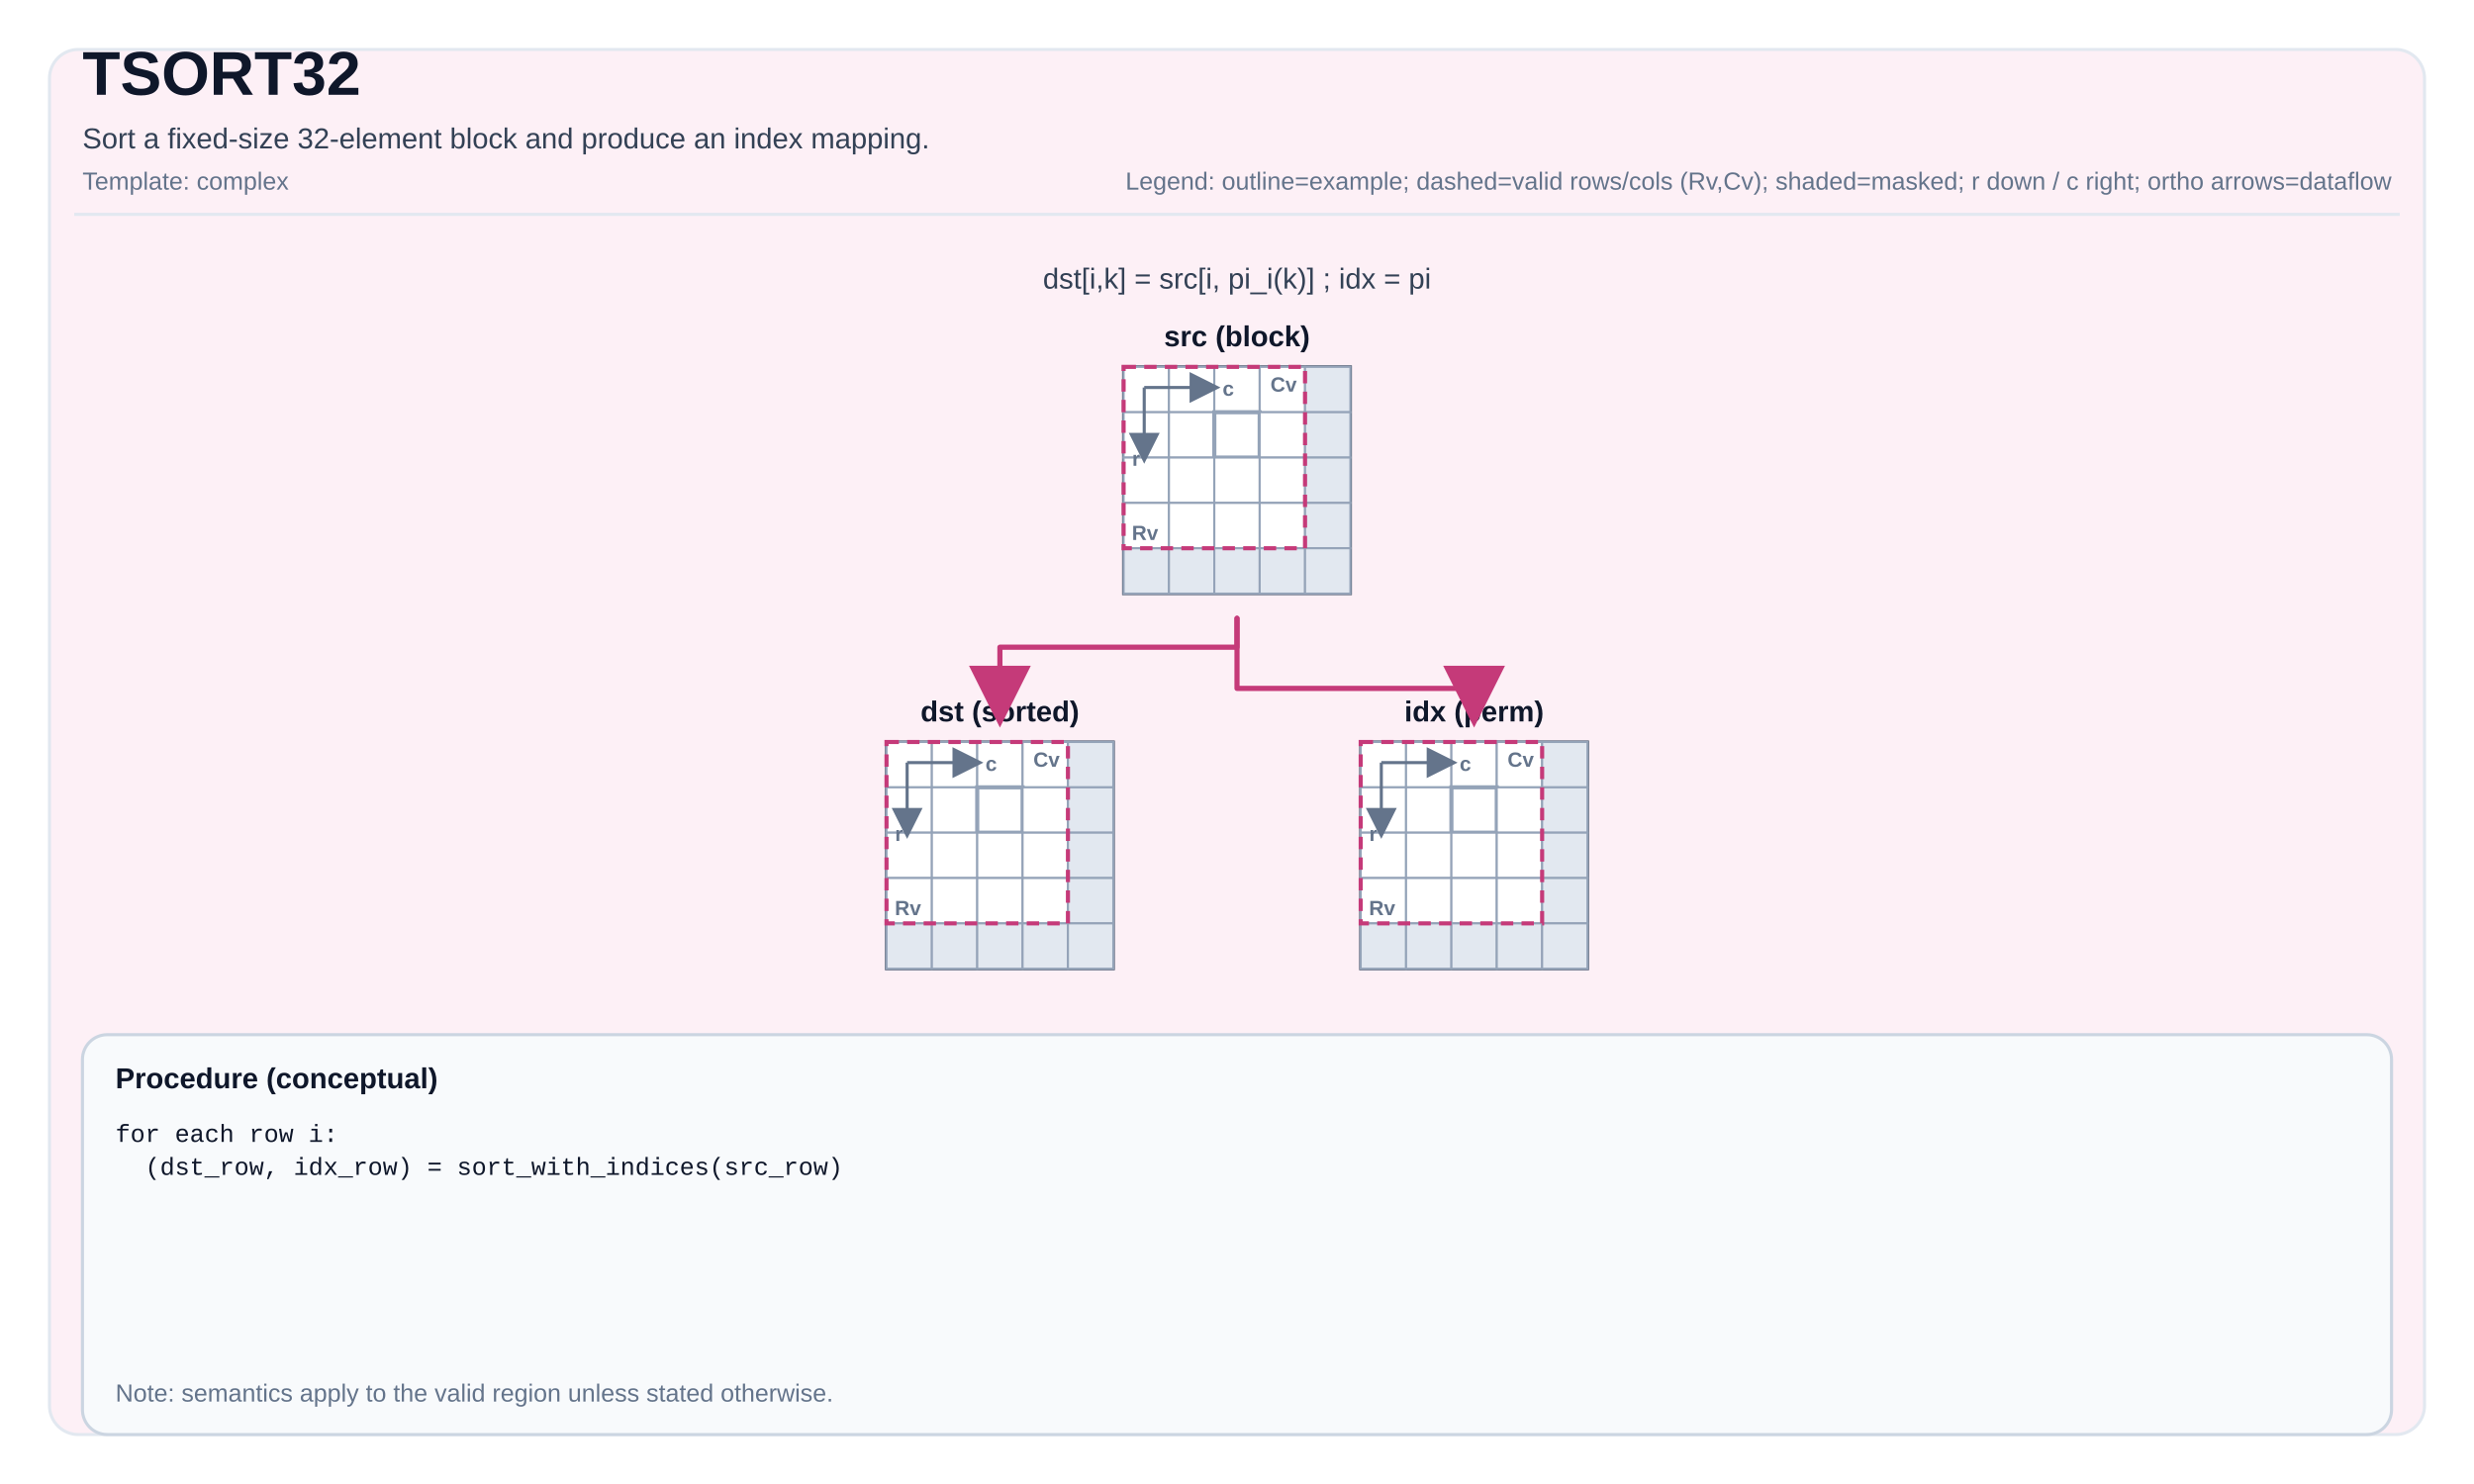
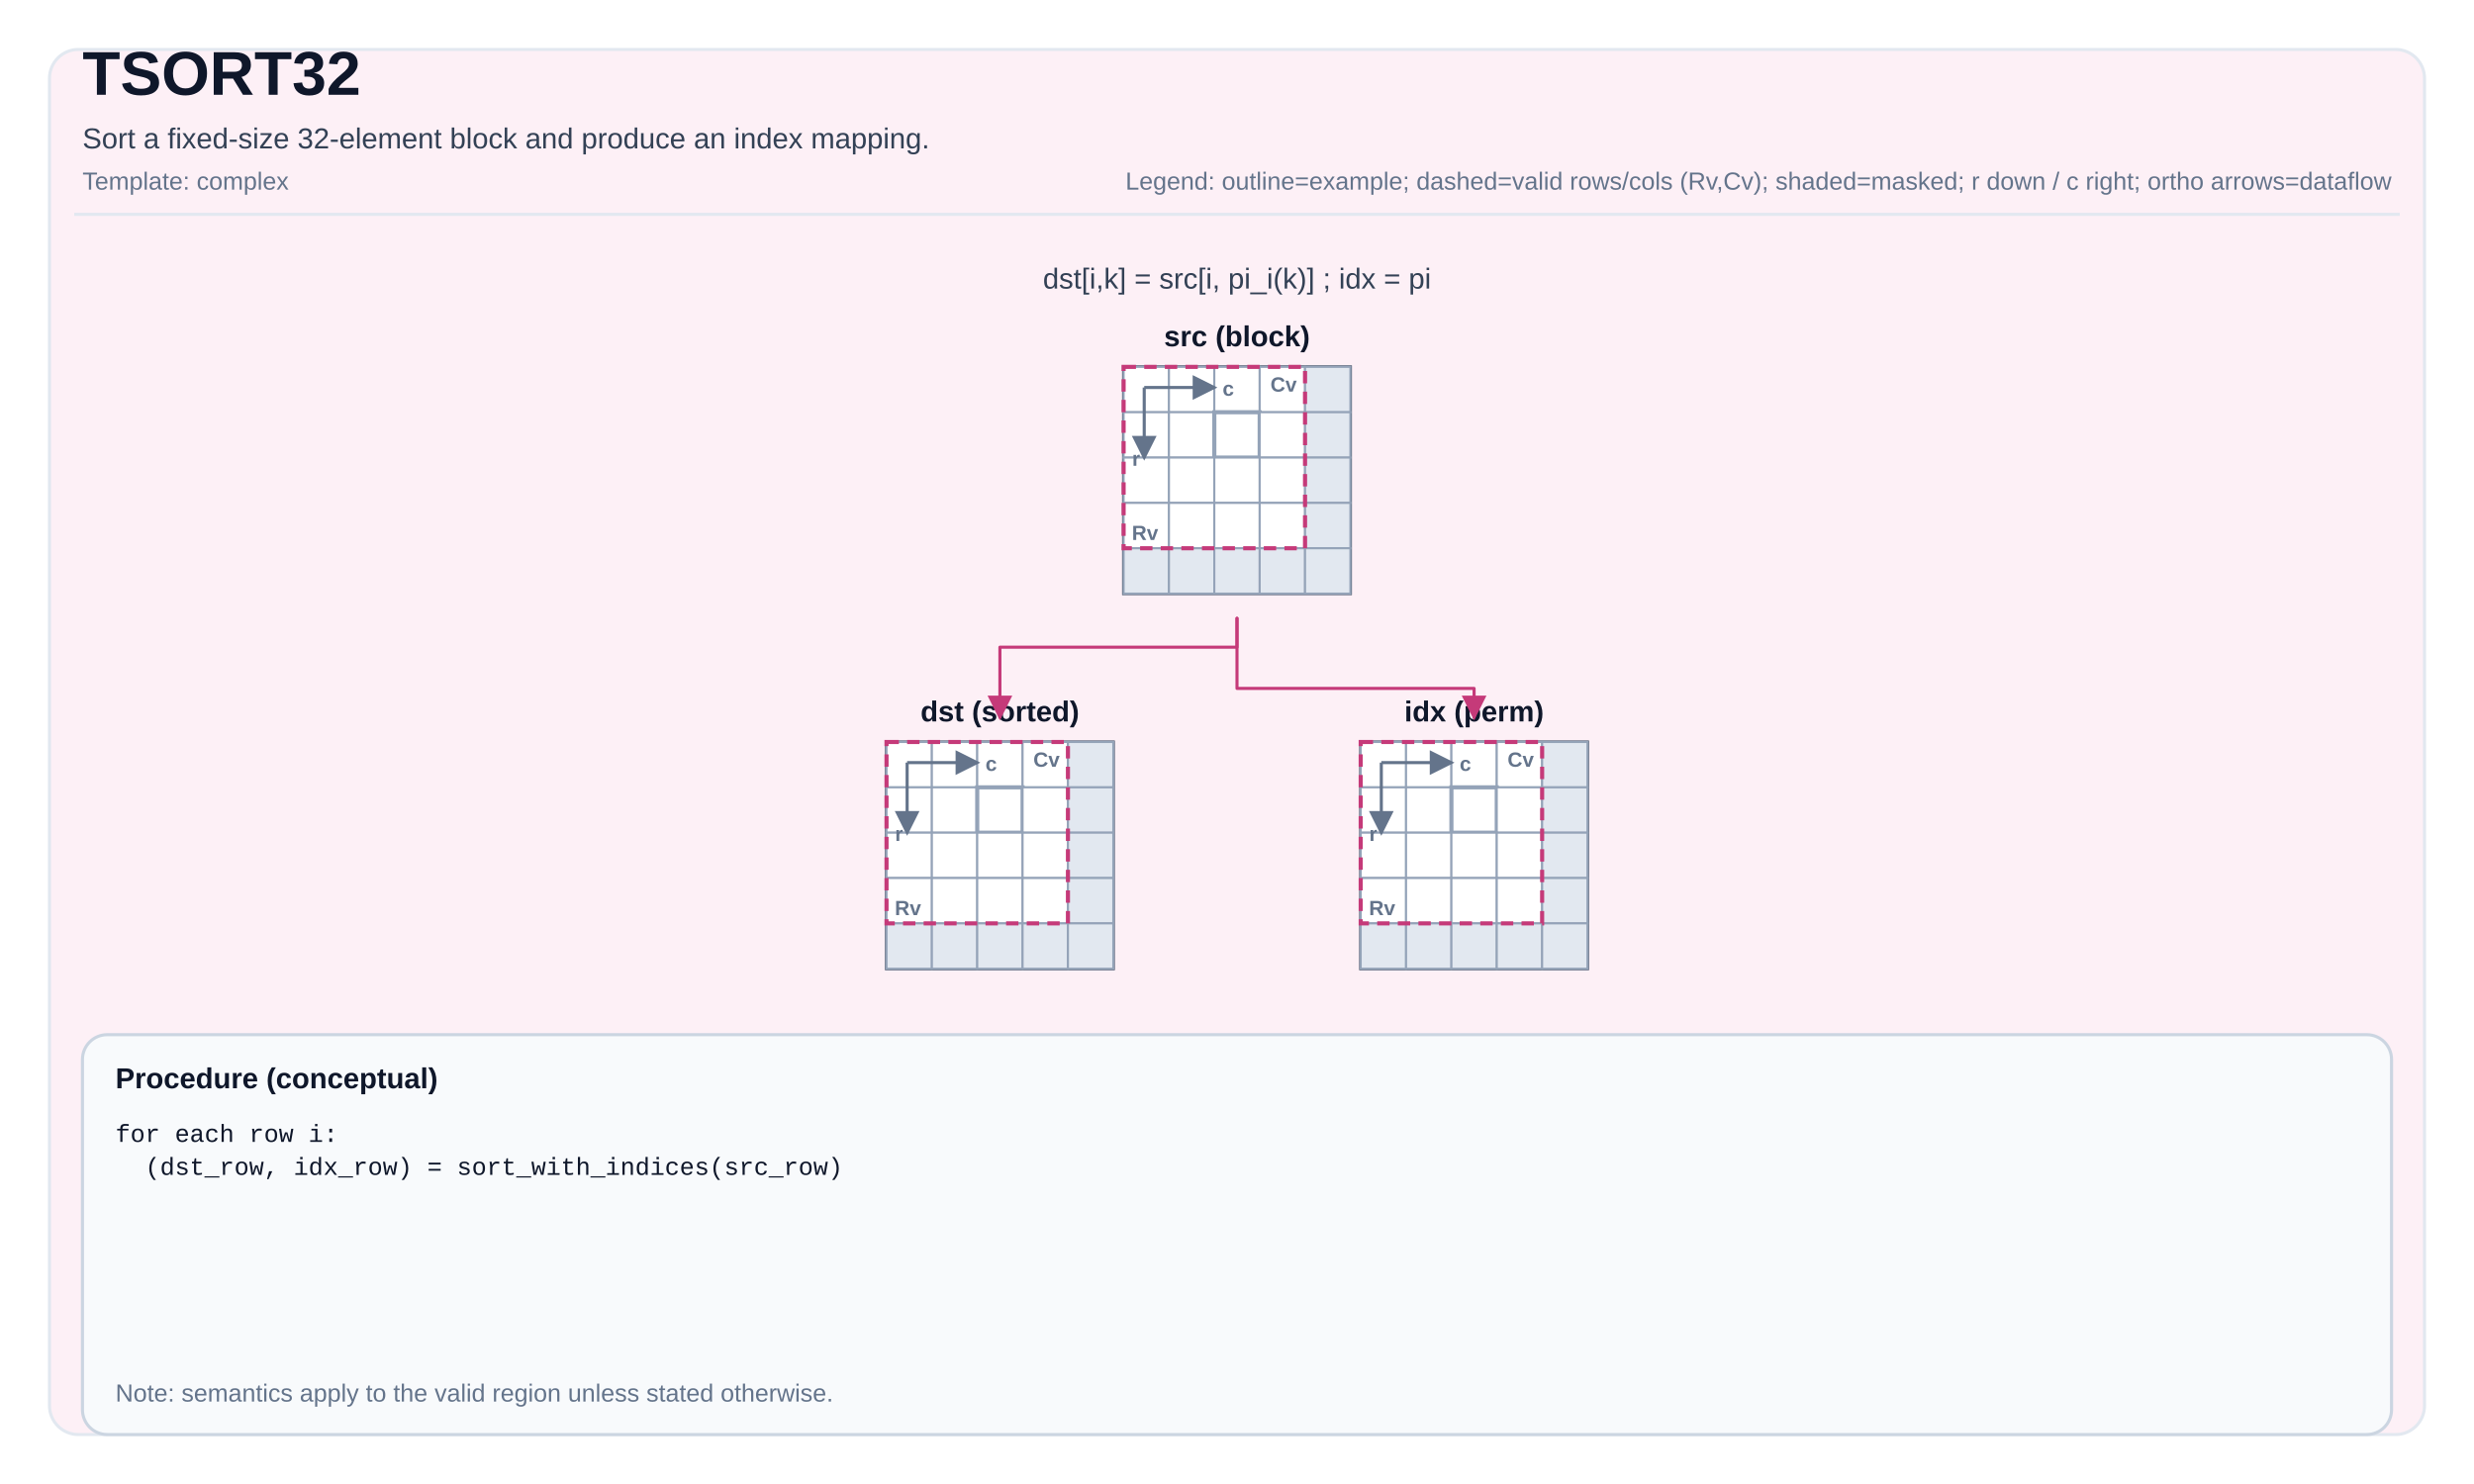
<svg xmlns="http://www.w3.org/2000/svg" width="1200" height="720" viewBox="0 0 1200 720" role="img" aria-label="TSORT32 tile operation diagram">
  <defs>
-     <marker id="arrow" markerWidth="12" markerHeight="12" refX="10" refY="6" orient="auto">
-       <path d="M0,0 L0,12 L12,6 z" fill="#C53A79" />
+     <marker id="arrow" markerWidth="8" markerHeight="8" refX="7" refY="4" orient="auto">
+       <path d="M0,0 L0,8 L8,4 z" fill="#C53A79" />
    </marker>
-     <marker id="axisArrow" markerWidth="10" markerHeight="10" refX="8" refY="5" orient="auto">
-       <path d="M0,0 L0,10 L10,5 z" fill="#64748b" />
+     <marker id="axisArrow" markerWidth="8" markerHeight="8" refX="7" refY="4" orient="auto">
+       <path d="M0,0 L0,8 L8,4 z" fill="#64748b" />
    </marker>
  </defs>
  <style>
svg { font-family: Arial, Helvetica, sans-serif; }
.title { font-size: 30px; font-weight: 700; fill: #0f172a; }
.subtitle { font-size: 14px; fill: #334155; }
.meta { font-size: 12px; fill: #64748b; }
.frame { fill: white; }
.panel { fill: #FDF0F6; stroke: #e2e8f0; stroke-width: 1.5; rx: 14; }
.tileLabel { font-size: 14px; font-weight: 700; fill: #0f172a; }
.tileBorder { fill: none; stroke: #475569; stroke-width: 1.5; }
.cell { fill: #ffffff; stroke: #94a3b8; stroke-width: 1; }
.cellMasked { fill: #e2e8f0; }
.cellHL { stroke-width: 2; }
.cellText { font-family: ui-monospace, SFMono-Regular, Menlo, Monaco, Consolas, 'Liberation Mono', 'Courier New', monospace; font-size: 10px; fill: #0f172a; }
- .arrow { stroke-width: 2.5; fill: none; stroke-linejoin: round; stroke-linecap: round; }
+ .arrow { stroke-width: 1.5; fill: none; stroke-linejoin: round; stroke-linecap: round; }
.axisLine { stroke: #64748b; stroke-width: 1.5; fill: none; }
.axisText { font-size: 10px; fill: #64748b; font-weight: 700; }
.opCircle { fill: #ffffff; stroke-width: 2; }
.opRect { fill: #ffffff; stroke-width: 2; }
.opText { font-size: 10px; font-weight: 800; fill: #0f172a; }
.procBox { fill: #f8fafc; stroke: #cbd5e1; stroke-width: 1.5; rx: 12; }
.procTitle { font-size: 14px; font-weight: 700; fill: #0f172a; }
.procText { font-family: ui-monospace, SFMono-Regular, Menlo, Monaco, Consolas, 'Liberation Mono', 'Courier New', monospace; font-size: 12px; fill: #0f172a; }
.smallLabel { font-size: 12px; fill: #334155; }
.scalarBox { fill: #ffffff; stroke: #cbd5e1; stroke-width: 1.5; }
.scalarValue { font-size: 16px; font-weight: 700; }
.validBox { fill: none; stroke-width: 2; stroke-dasharray: 6 4; }
</style>
  <rect x="0" y="0" width="1200" height="720" class="frame" />
  <rect x="24" y="24" width="1152" height="672" class="panel" />
  <text x="40" y="46" class="title">TSORT32</text>
  <text x="40" y="72" class="subtitle">Sort a fixed-size 32-element block and produce an index mapping.</text>
  <text x="40" y="92" class="meta">Template: complex</text>
  <text x="1160" y="92" class="meta" text-anchor="end">Legend: outline=example; dashed=valid rows/cols (Rv,Cv); shaded=masked; r down / c right; ortho arrows=dataflow</text>
  <line x1="36" y1="104" x2="1164" y2="104" stroke="#e2e8f0" stroke-width="1.5" />
  <text x="600" y="140" class="subtitle" text-anchor="middle" fill="#C53A79">dst[i,k] = src[i, pi_i(k)] ; idx = pi</text>
  <text x="600" y="168" class="tileLabel" text-anchor="middle">src (block)</text>
  <rect x="545" y="178" width="110" height="110" class="tileBorder" />
  <rect x="545" y="178" width="22" height="22" class="cell" />
  <rect x="567" y="178" width="22" height="22" class="cell" />
  <rect x="589" y="178" width="22" height="22" class="cell" />
  <rect x="611" y="178" width="22" height="22" class="cell" />
  <rect x="633" y="178" width="22" height="22" class="cell cellMasked" />
  <rect x="545" y="200" width="22" height="22" class="cell" />
  <rect x="567" y="200" width="22" height="22" class="cell" />
  <rect x="589" y="200" width="22" height="22" class="cell cellHL" stroke="#C53A79" />
  <rect x="611" y="200" width="22" height="22" class="cell" />
  <rect x="633" y="200" width="22" height="22" class="cell cellMasked" />
  <rect x="545" y="222" width="22" height="22" class="cell" />
  <rect x="567" y="222" width="22" height="22" class="cell" />
  <rect x="589" y="222" width="22" height="22" class="cell" />
  <rect x="611" y="222" width="22" height="22" class="cell" />
  <rect x="633" y="222" width="22" height="22" class="cell cellMasked" />
  <rect x="545" y="244" width="22" height="22" class="cell" />
  <rect x="567" y="244" width="22" height="22" class="cell" />
  <rect x="589" y="244" width="22" height="22" class="cell" />
  <rect x="611" y="244" width="22" height="22" class="cell" />
  <rect x="633" y="244" width="22" height="22" class="cell cellMasked" />
  <rect x="545" y="266" width="22" height="22" class="cell cellMasked" />
  <rect x="567" y="266" width="22" height="22" class="cell cellMasked" />
  <rect x="589" y="266" width="22" height="22" class="cell cellMasked" />
  <rect x="611" y="266" width="22" height="22" class="cell cellMasked" />
  <rect x="633" y="266" width="22" height="22" class="cell cellMasked" />
  <rect x="545" y="178" width="88" height="88" class="validBox" stroke="#C53A79" />
  <text x="549" y="262" class="axisText">Rv</text>
  <text x="629" y="190" class="axisText" text-anchor="end">Cv</text>
  <path d="M 555 188 L 589 188" class="axisLine" marker-end="url(#axisArrow)" />
  <path d="M 555 188 L 555 222" class="axisLine" marker-end="url(#axisArrow)" />
  <text x="593" y="192" class="axisText">c</text>
  <text x="553" y="226" class="axisText" text-anchor="end">r</text>
  <text x="485" y="350" class="tileLabel" text-anchor="middle">dst (sorted)</text>
  <rect x="430" y="360" width="110" height="110" class="tileBorder" />
  <rect x="430" y="360" width="22" height="22" class="cell" />
  <rect x="452" y="360" width="22" height="22" class="cell" />
  <rect x="474" y="360" width="22" height="22" class="cell" />
  <rect x="496" y="360" width="22" height="22" class="cell" />
  <rect x="518" y="360" width="22" height="22" class="cell cellMasked" />
  <rect x="430" y="382" width="22" height="22" class="cell" />
  <rect x="452" y="382" width="22" height="22" class="cell" />
  <rect x="474" y="382" width="22" height="22" class="cell cellHL" stroke="#C53A79" />
  <rect x="496" y="382" width="22" height="22" class="cell" />
  <rect x="518" y="382" width="22" height="22" class="cell cellMasked" />
  <rect x="430" y="404" width="22" height="22" class="cell" />
  <rect x="452" y="404" width="22" height="22" class="cell" />
  <rect x="474" y="404" width="22" height="22" class="cell" />
  <rect x="496" y="404" width="22" height="22" class="cell" />
  <rect x="518" y="404" width="22" height="22" class="cell cellMasked" />
  <rect x="430" y="426" width="22" height="22" class="cell" />
  <rect x="452" y="426" width="22" height="22" class="cell" />
  <rect x="474" y="426" width="22" height="22" class="cell" />
  <rect x="496" y="426" width="22" height="22" class="cell" />
  <rect x="518" y="426" width="22" height="22" class="cell cellMasked" />
  <rect x="430" y="448" width="22" height="22" class="cell cellMasked" />
  <rect x="452" y="448" width="22" height="22" class="cell cellMasked" />
  <rect x="474" y="448" width="22" height="22" class="cell cellMasked" />
  <rect x="496" y="448" width="22" height="22" class="cell cellMasked" />
  <rect x="518" y="448" width="22" height="22" class="cell cellMasked" />
  <rect x="430" y="360" width="88" height="88" class="validBox" stroke="#C53A79" />
  <text x="434" y="444" class="axisText">Rv</text>
  <text x="514" y="372" class="axisText" text-anchor="end">Cv</text>
  <path d="M 440 370 L 474 370" class="axisLine" marker-end="url(#axisArrow)" />
  <path d="M 440 370 L 440 404" class="axisLine" marker-end="url(#axisArrow)" />
  <text x="478" y="374" class="axisText">c</text>
  <text x="438" y="408" class="axisText" text-anchor="end">r</text>
  <text x="715" y="350" class="tileLabel" text-anchor="middle">idx (perm)</text>
  <rect x="660" y="360" width="110" height="110" class="tileBorder" />
  <rect x="660" y="360" width="22" height="22" class="cell" />
  <rect x="682" y="360" width="22" height="22" class="cell" />
  <rect x="704" y="360" width="22" height="22" class="cell" />
  <rect x="726" y="360" width="22" height="22" class="cell" />
  <rect x="748" y="360" width="22" height="22" class="cell cellMasked" />
  <rect x="660" y="382" width="22" height="22" class="cell" />
  <rect x="682" y="382" width="22" height="22" class="cell" />
  <rect x="704" y="382" width="22" height="22" class="cell cellHL" stroke="#C53A79" />
  <rect x="726" y="382" width="22" height="22" class="cell" />
  <rect x="748" y="382" width="22" height="22" class="cell cellMasked" />
  <rect x="660" y="404" width="22" height="22" class="cell" />
  <rect x="682" y="404" width="22" height="22" class="cell" />
  <rect x="704" y="404" width="22" height="22" class="cell" />
  <rect x="726" y="404" width="22" height="22" class="cell" />
  <rect x="748" y="404" width="22" height="22" class="cell cellMasked" />
  <rect x="660" y="426" width="22" height="22" class="cell" />
  <rect x="682" y="426" width="22" height="22" class="cell" />
  <rect x="704" y="426" width="22" height="22" class="cell" />
  <rect x="726" y="426" width="22" height="22" class="cell" />
  <rect x="748" y="426" width="22" height="22" class="cell cellMasked" />
  <rect x="660" y="448" width="22" height="22" class="cell cellMasked" />
  <rect x="682" y="448" width="22" height="22" class="cell cellMasked" />
  <rect x="704" y="448" width="22" height="22" class="cell cellMasked" />
  <rect x="726" y="448" width="22" height="22" class="cell cellMasked" />
  <rect x="748" y="448" width="22" height="22" class="cell cellMasked" />
  <rect x="660" y="360" width="88" height="88" class="validBox" stroke="#C53A79" />
  <text x="664" y="444" class="axisText">Rv</text>
  <text x="744" y="372" class="axisText" text-anchor="end">Cv</text>
  <path d="M 670 370 L 704 370" class="axisLine" marker-end="url(#axisArrow)" />
  <path d="M 670 370 L 670 404" class="axisLine" marker-end="url(#axisArrow)" />
  <text x="708" y="374" class="axisText">c</text>
  <text x="668" y="408" class="axisText" text-anchor="end">r</text>
  <path d="M 600 300 L 600 314 L 485 314 L 485 348" class="arrow" stroke="#C53A79" marker-end="url(#arrow)" />
  <path d="M 600 300 L 600 334 L 715 334 L 715 348" class="arrow" stroke="#C53A79" marker-end="url(#arrow)" />
  <rect x="40" y="502" width="1120" height="194" class="procBox" />
  <text x="56" y="528" class="procTitle">Procedure (conceptual)</text>
  <text x="56" y="554" class="procText" xml:space="preserve">
    <tspan x="56" dy="0">for each row i:</tspan>
    <tspan x="56" dy="16">  (dst_row, idx_row) = sort_with_indices(src_row)</tspan>
  </text>
  <text x="56" y="680" class="meta">Note: semantics apply to the valid region unless stated otherwise.</text>
</svg>
